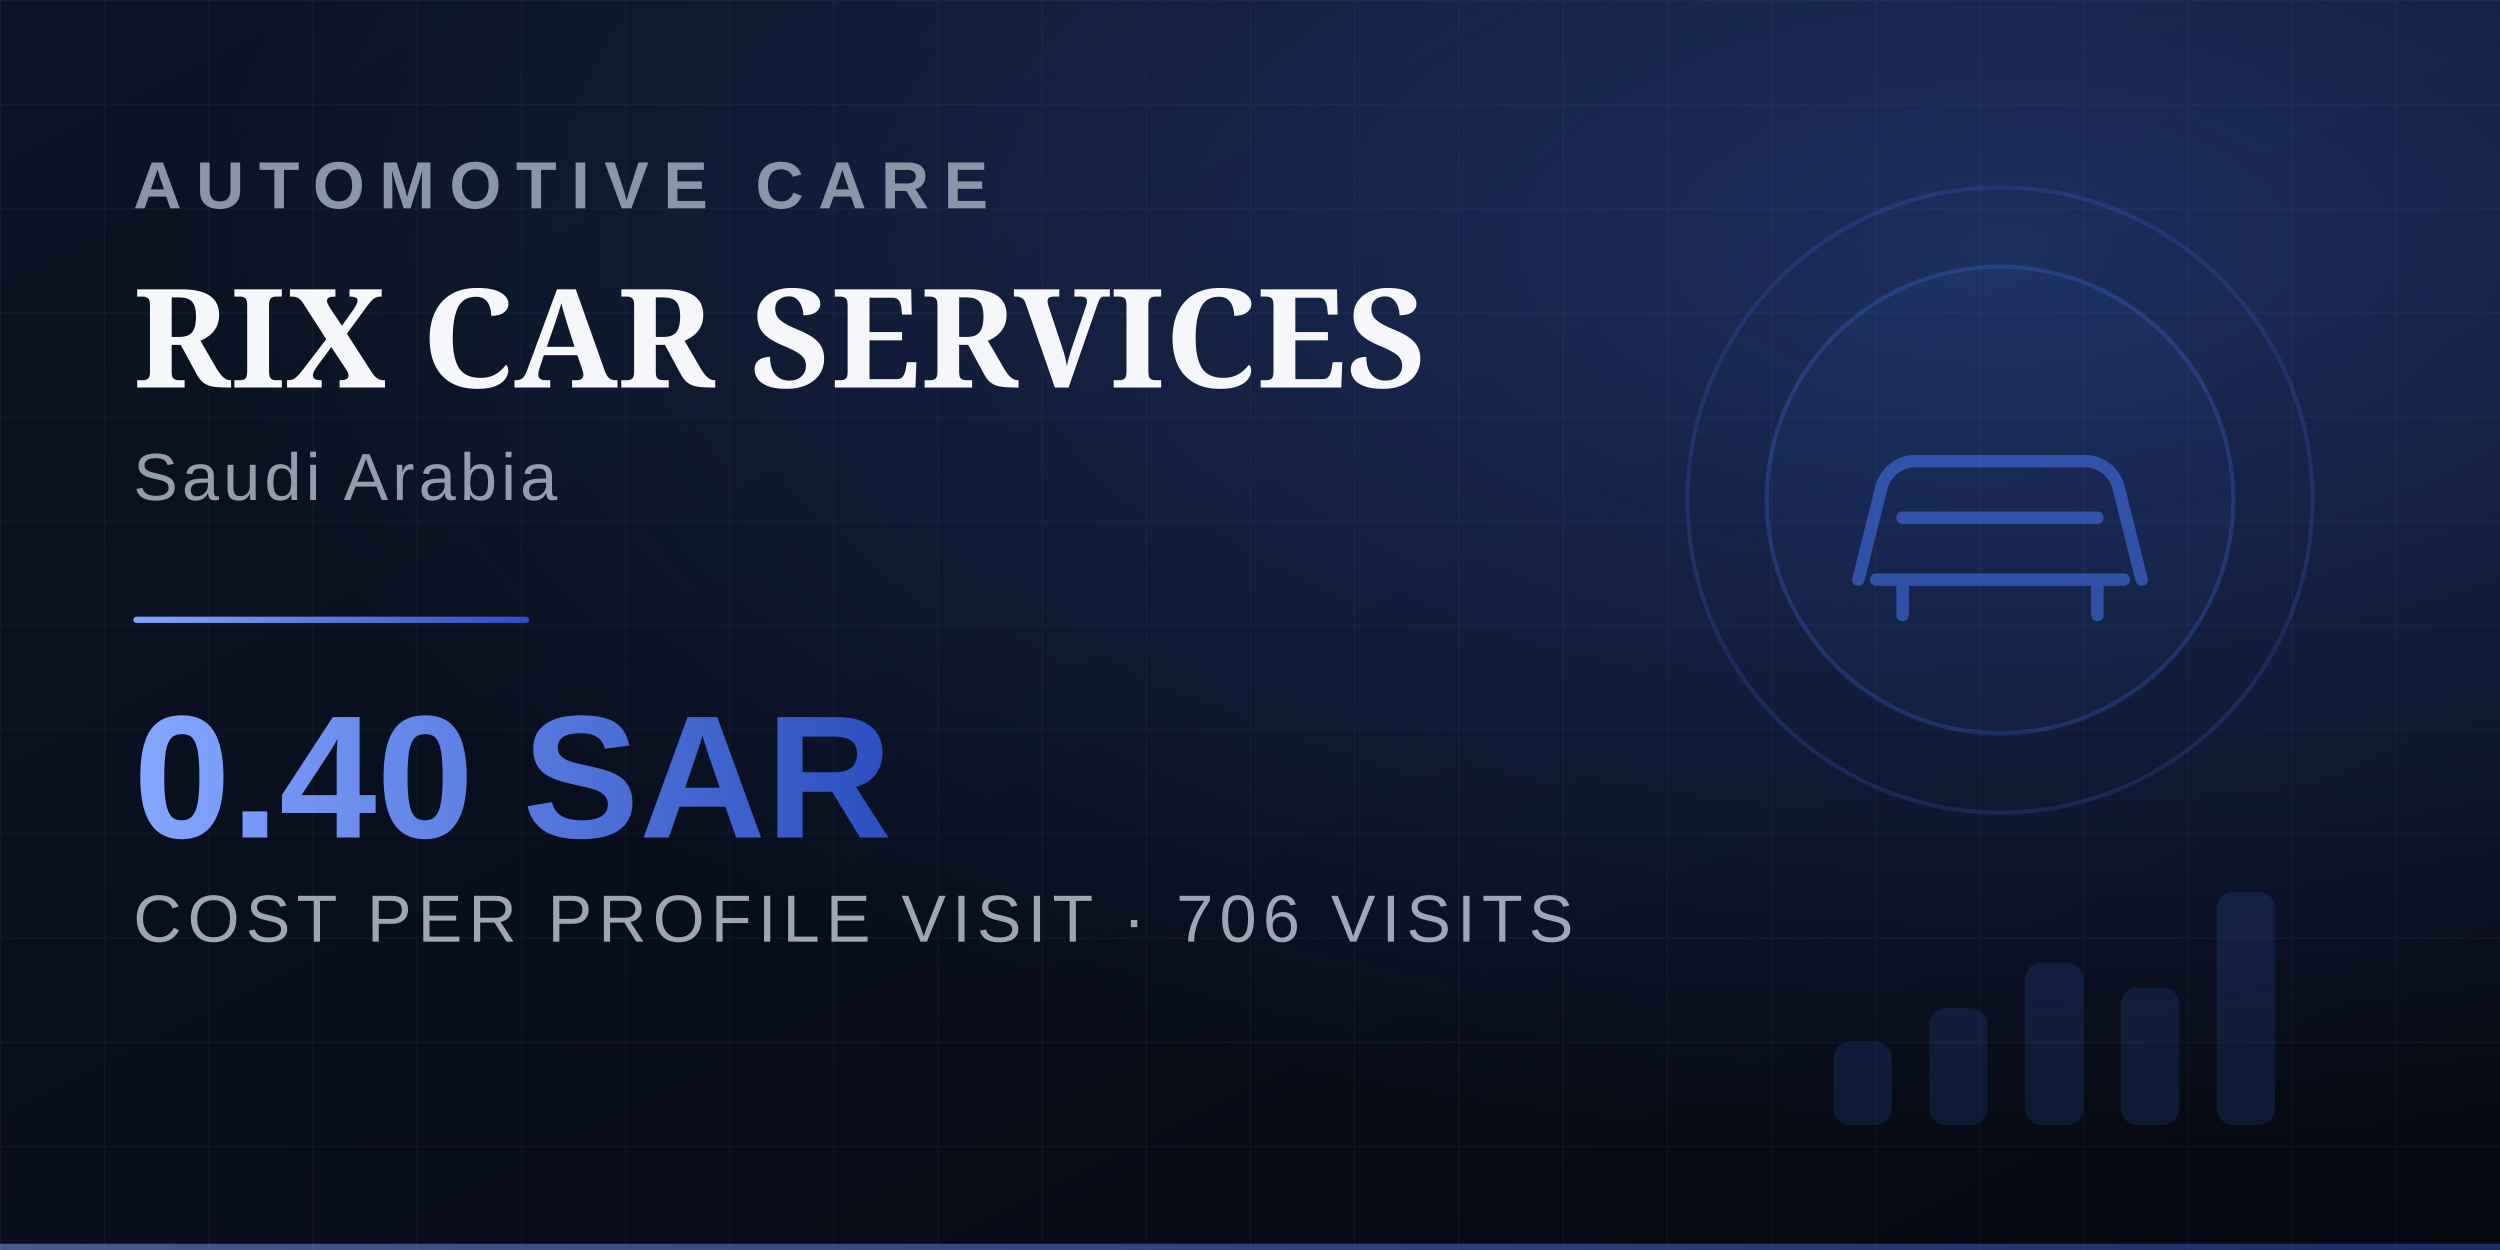
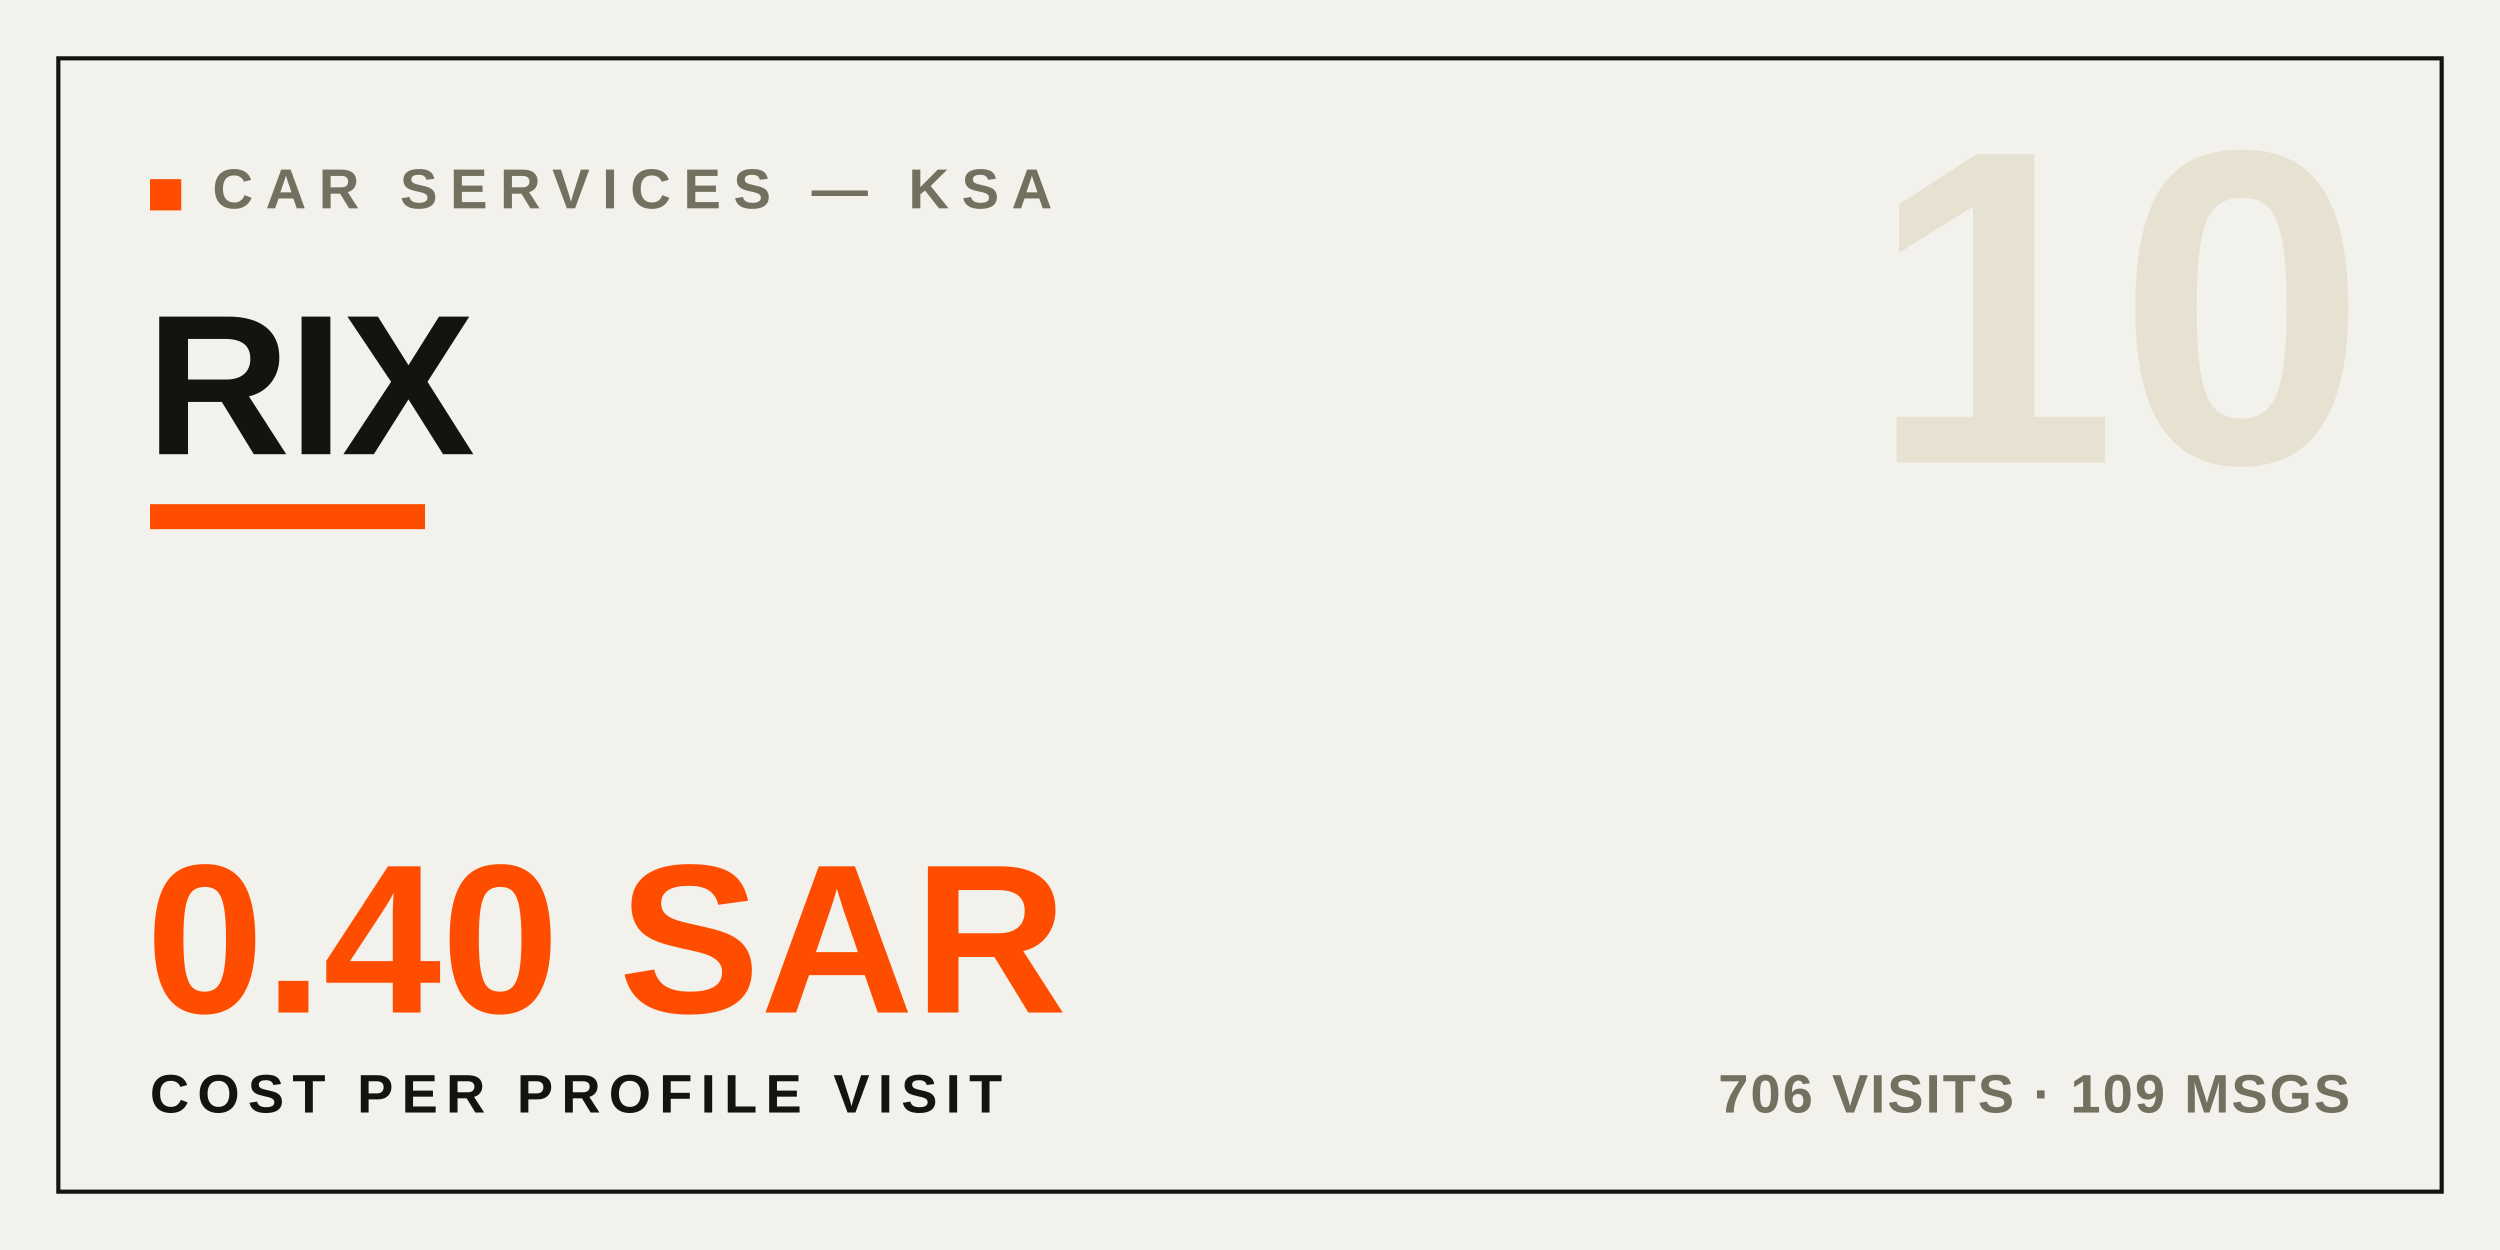
- <svg xmlns="http://www.w3.org/2000/svg" viewBox="0 0 1200 600" width="1200" height="600" role="img" aria-label="RIX Car Services KSA - 0.40 SAR per profile visit">
-   <defs>
-     <linearGradient id="bg" x1="0" y1="0" x2="1" y2="1">
-       <stop offset="0" stop-color="#0C1526" />
-       <stop offset="0.55" stop-color="#080D1A" />
-       <stop offset="1" stop-color="#05080F" />
-     </linearGradient>
-     <radialGradient id="glow" cx="0.8" cy="0.2" r="0.72">
-       <stop offset="0" stop-color="#4C7DFF" stop-opacity="0.3" />
-       <stop offset="1" stop-color="#4C7DFF" stop-opacity="0" />
-     </radialGradient>
-     <linearGradient id="kpi" x1="0" y1="0" x2="1" y2="0">
-       <stop offset="0" stop-color="#85A6FF" />
-       <stop offset="1" stop-color="#2B4FBF" />
-     </linearGradient>
-     <pattern id="grid" width="50" height="50" patternUnits="userSpaceOnUse">
-       <path d="M50 0H0v50" fill="none" stroke="#ffffff" stroke-opacity="0.04" />
-     </pattern>
-   </defs>
-   <rect width="1200" height="600" fill="url(#bg)" />
-   <rect width="1200" height="600" fill="url(#grid)" />
-   <rect width="1200" height="600" fill="url(#glow)" />
-   <g transform="translate(960 240)">
-     <circle r="150" fill="none" stroke="#4C7DFF" stroke-opacity="0.16" stroke-width="2" />
-     <circle r="112" fill="#4C7DFF" fill-opacity="0.05" stroke="#4C7DFF" stroke-opacity="0.22" stroke-width="2" />
-     <g transform="translate(-102 -102) scale(8.5)" fill="none" stroke="#4C7DFF" stroke-opacity="0.5" stroke-width="0.7" stroke-linecap="round" stroke-linejoin="round">
-       <path d="M5 16.5h14M6.5 16.5v2M17.5 16.5v2" />
-       <path d="M4 16.5l1.3-5.2A2 2 0 017.2 9.8h9.6a2 2 0 011.9 1.5l1.3 5.2" />
-       <path d="M6.5 13h11" />
-     </g>
-   </g>
-   <g fill="#4C7DFF" fill-opacity="0.13">
-     <rect x="880" y="500" width="28" height="40" rx="8" />
-     <rect x="926" y="484" width="28" height="56" rx="8" />
-     <rect x="972" y="462" width="28" height="78" rx="8" />
-     <rect x="1018" y="474" width="28" height="66" rx="8" />
-     <rect x="1064" y="428" width="28" height="112" rx="8" />
-   </g>
-   <text x="64" y="100" font-family="Arial, Helvetica, sans-serif" font-size="32" font-weight="700" letter-spacing="7" fill="#8B95A8">AUTOMOTIVE CARE</text>
-   <text x="64" y="186" font-family="Georgia, serif" font-size="66" font-weight="700" fill="#F5F7FB">RIX CAR SERVICES</text>
-   <text x="64" y="240" font-family="Arial, Helvetica, sans-serif" font-size="32" letter-spacing="2" fill="#C3CBD9" fill-opacity="0.75">Saudi Arabia</text>
-   <rect x="64" y="296" width="190" height="3" rx="1.5" fill="url(#kpi)" />
-   <text x="64" y="402" font-family="Arial, Helvetica, sans-serif" font-size="84" font-weight="700" fill="url(#kpi)">0.40 SAR</text>
-   <text x="64" y="452" font-family="Arial, Helvetica, sans-serif" font-size="32" letter-spacing="3" fill="#C3CBD9" fill-opacity="0.8">COST PER PROFILE VISIT · 706 VISITS</text>
-   <rect y="597" width="1200" height="3" fill="url(#kpi)" opacity="0.5" />
+ <svg xmlns="http://www.w3.org/2000/svg" viewBox="0 0 1200 600" width="1200" height="600" role="img" aria-label="Rix — 0.40 SAR Cost Per Profile Visit">
+   <rect width="1200" height="600" fill="#F3F1EC" />
+   <text x="1136" y="222" text-anchor="end" font-family="Archivo, Arial, Helvetica, sans-serif" font-size="215" font-weight="900" fill="#E7E1D2">10</text>
+   <rect x="28" y="28" width="1144" height="544" fill="none" stroke="#14140F" stroke-width="2" />
+   <rect x="72" y="86" width="15" height="15" fill="#FF4D00" />
+   <text x="102" y="100" font-family="Archivo, Arial, Helvetica, sans-serif" font-size="27" font-weight="700" letter-spacing="6" fill="#73705F">CAR SERVICES — KSA</text>
+   <text x="70" y="218" font-family="Archivo, Arial, Helvetica, sans-serif" font-size="96" font-weight="900" fill="#14140F" letter-spacing="-1">RIX</text>
+   <rect x="72" y="242" width="132" height="12" fill="#FF4D00" />
+   <text x="70" y="486" font-family="Archivo, Arial, Helvetica, sans-serif" font-size="102" font-weight="900" fill="#FF4D00">0.40 SAR</text>
+   <text x="72" y="534" font-family="Archivo, Arial, Helvetica, sans-serif" font-size="26" font-weight="700" letter-spacing="4" fill="#14140F">COST PER PROFILE VISIT</text>
+   <text x="1128" y="534" text-anchor="end" font-family="Archivo, Arial, Helvetica, sans-serif" font-size="26" font-weight="600" letter-spacing="1" fill="#73705F">706 VISITS · 109 MSGS</text>
</svg>
